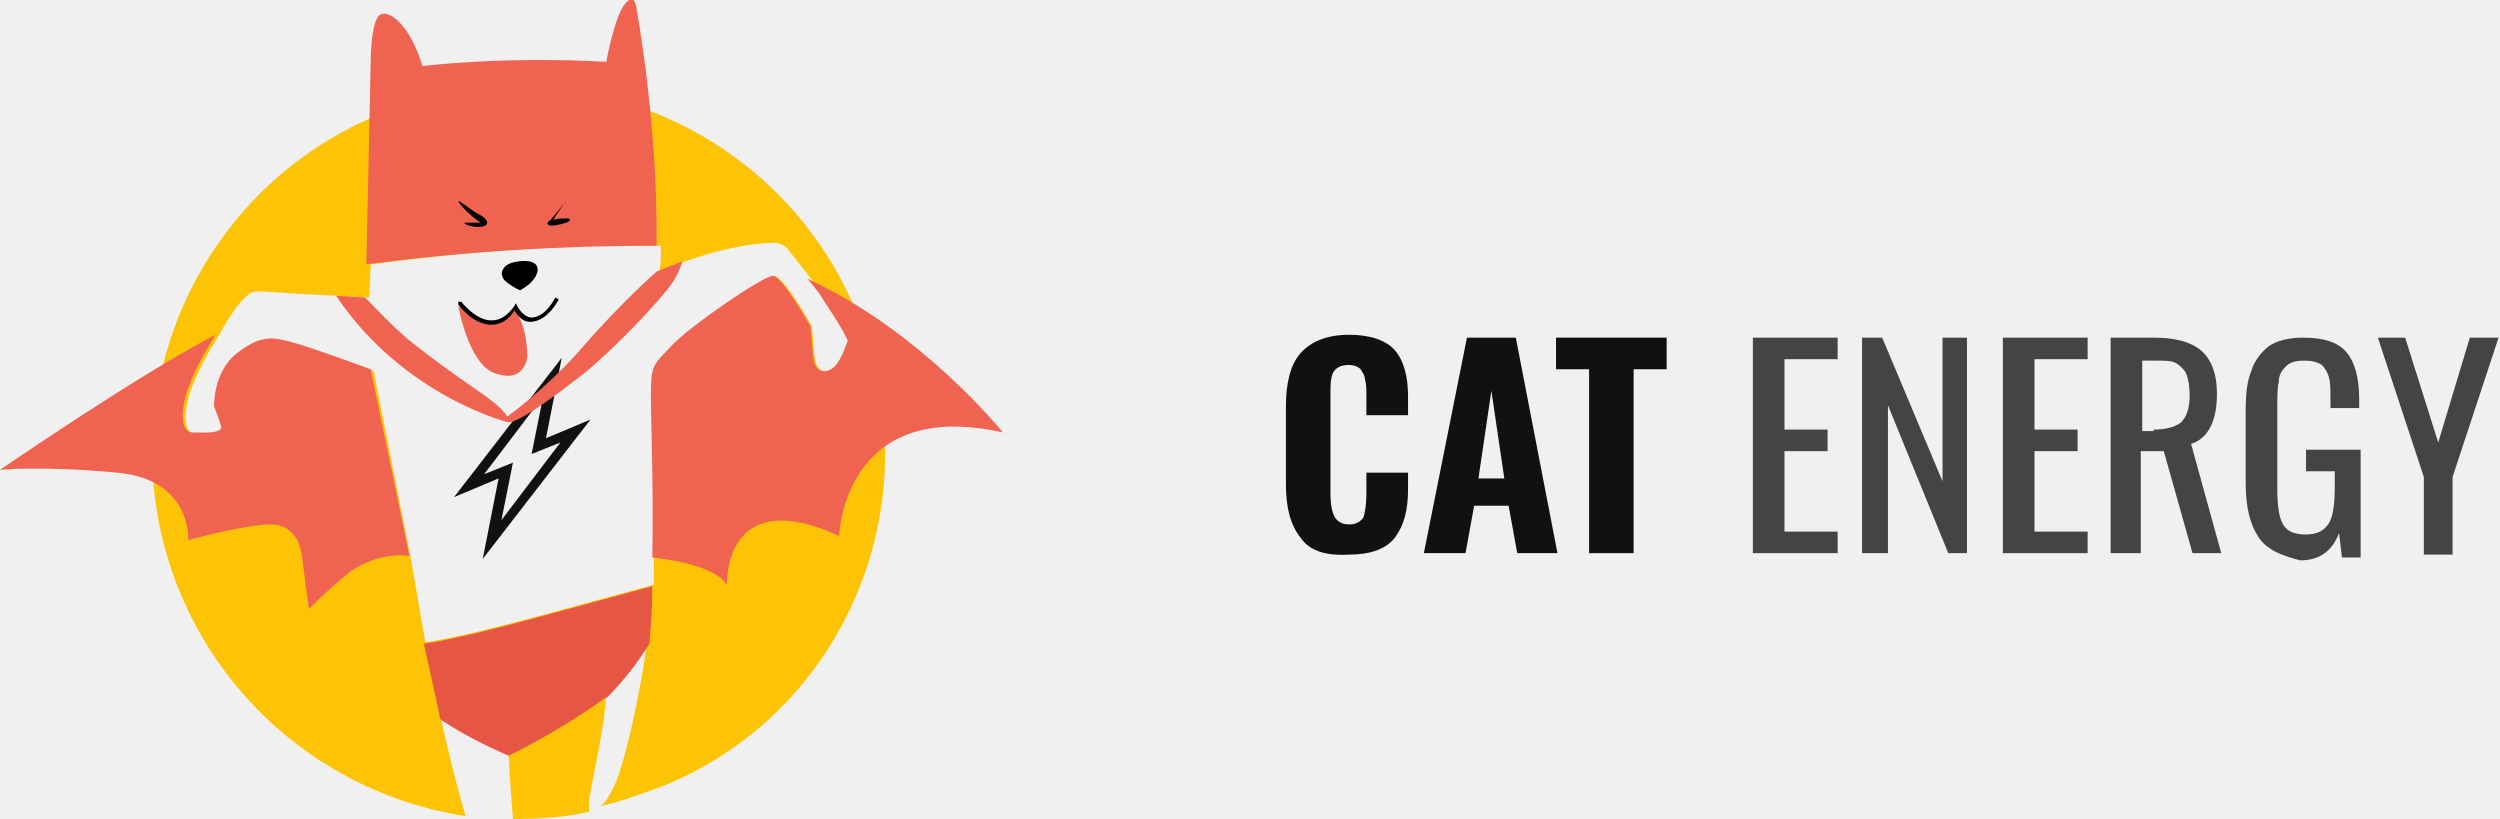
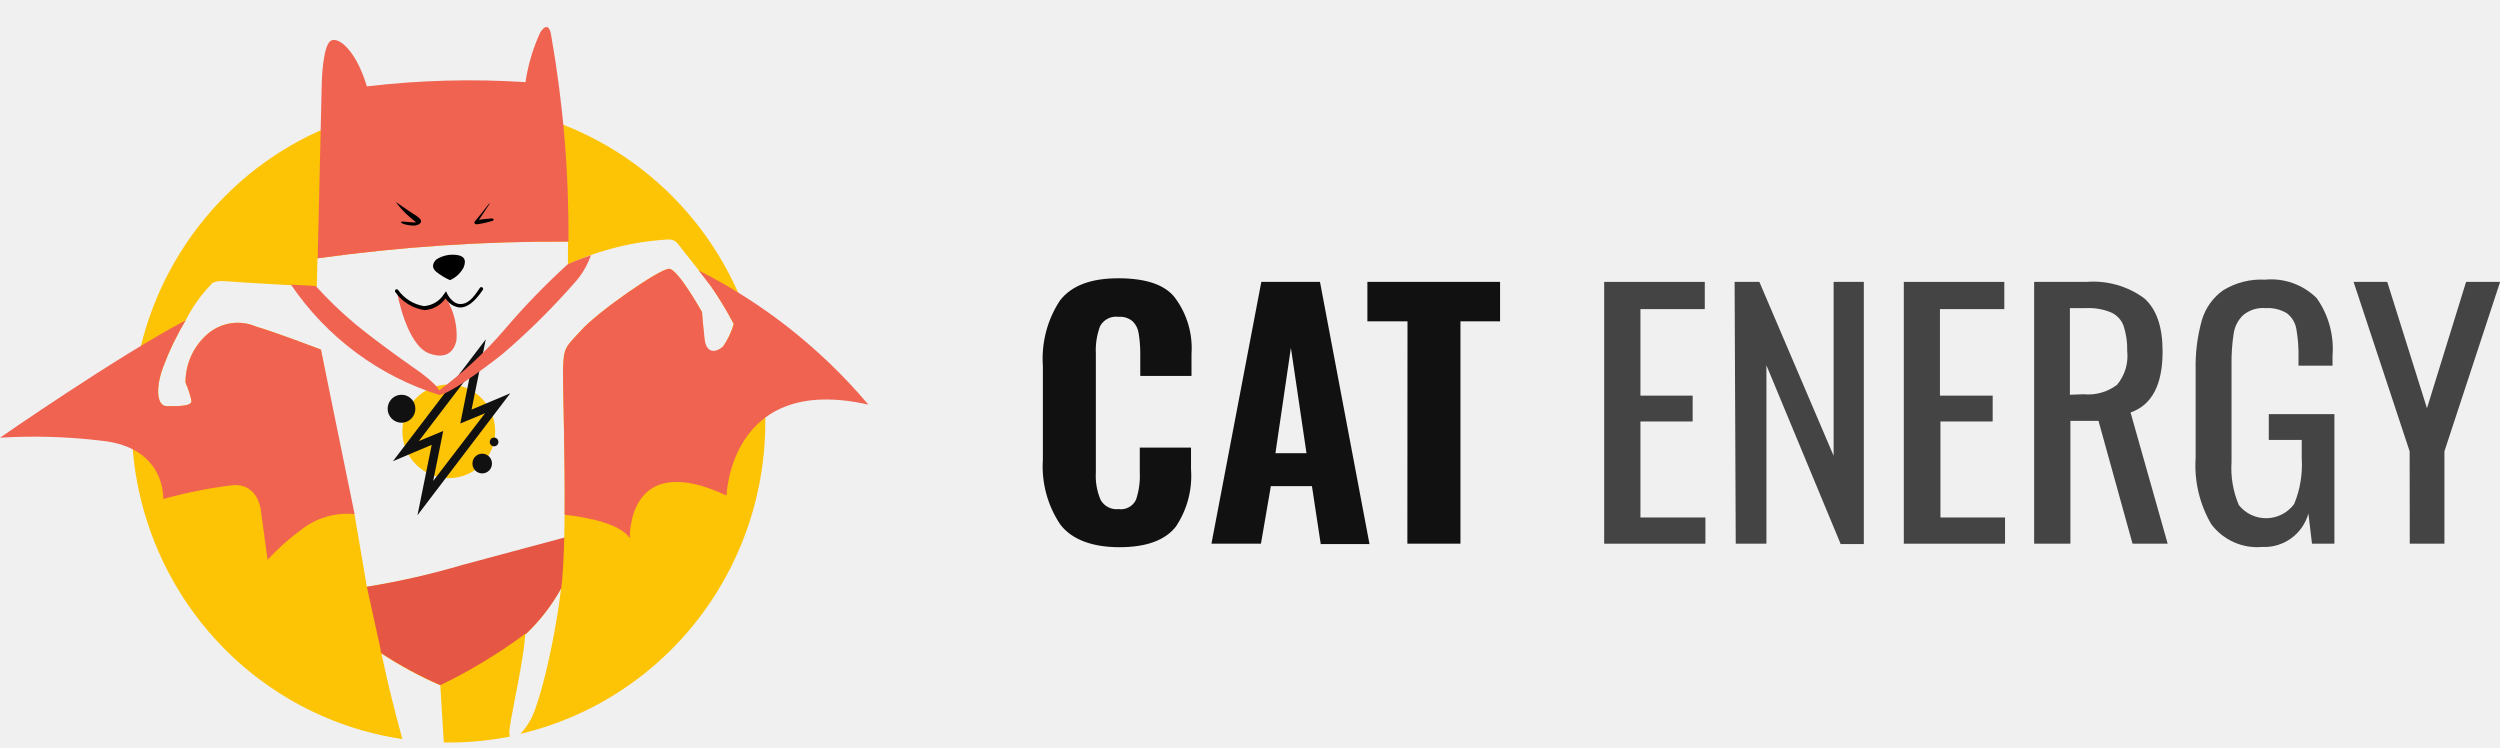
- <svg xmlns="http://www.w3.org/2000/svg" version="1.1" id="Layer_2_1_" x="0px" y="0px" viewBox="0 0 174 57" style="enable-background:new 0 0 174 57;" xml:space="preserve">
-   <style type="text/css">
- 	.st0{fill:#FDC305;}
- 	.st1{fill:#F06351;}
- 	.st2{fill:#E55645;}
- 	.st3{fill:#111111;}
- 	.st4{fill:#444444;}
- </style>
-   <path class="st0" d="M59.6,21.7C54.2,8.7,39.3,2.6,26.3,8S7.1,28.4,12.6,41.4c3.6,8.5,11.3,14.1,19.8,15.4c-0.6-2.1-1.2-4.4-1.7-6.8  c1.5,1,3.1,1.8,4.7,2.5l0,0c0,0,0.1,2.1,0.3,4.5c1.8,0,3.5-0.1,5.3-0.5c0-0.2,0-0.4,0-0.8c0.3-1.9,1.1-5.2,1.2-7.4  c1.1-1.1,2.1-2.3,2.9-3.7l0,0c0,0.1,0,0.3-0.1,0.4c-0.6,4.2-1.7,8.8-2.4,10c-0.2,0.4-0.5,0.9-0.8,1.1c1.4-0.3,2.7-0.8,4.1-1.3  C58.9,49.7,65.1,34.7,59.6,21.7z M58.2,25.5c-0.4,0.4-1.3,0.7-1.5-0.6c-0.1-1.3-0.2-2.2-0.2-2.2s-1.9-3.4-2.6-3.5  c-0.7,0-5.8,3.5-7.1,4.9c-1.2,1.3-1.4,1.2-1.4,3.5c0,1.7,0.2,8.1,0.1,13.1l0,0l0,0c0,0-2.2,0.6-8.1,2.2c-5.9,1.6-7.8,1.8-7.8,1.8  l-1-5.8l0,0l0,0l0,0l0,0l0,0l0,0L26,25.8c0,0-3.8-1.4-5.2-1.8c-1.4-0.4-2.3-0.7-4,0.6c-1.8,1.3-1.7,3.8-1.7,3.8s0.4,1,0.5,1.4  c0,0.5-1.2,0.4-2,0.4c-0.8,0-0.9-1.4-0.3-3.1c0.6-1.7,1.9-3.7,1.9-3.7s1.2-2.3,2.1-2.9c0,0,0.1-0.3,1.2-0.2c1.1,0.1,7.2,0.4,7.2,0.4  l0.1-2.3c6.7-0.9,13.4-1.4,20.2-1.3c0,0.6,0,1.2-0.1,1.8c0,0,4.4-2,8.1-2c0,0,0.4,0,0.8,0.4c0.3,0.4,2.4,3,2.6,3.4  c0.2,0.4,1.2,1.7,1.8,3C59,23.7,58.6,25.1,58.2,25.5z" />
-   <path class="st1" d="M56.2,19.4c0.5,0.6,0.9,1.1,1,1.3c0.2,0.4,1.2,1.7,1.8,3c0,0-0.4,1.3-0.9,1.8c-0.4,0.4-1.3,0.7-1.5-0.6  c-0.1-1.3-0.2-2.2-0.2-2.2s-1.9-3.4-2.6-3.5c-0.7,0-5.8,3.5-7.1,4.9c-1.2,1.3-1.4,1.2-1.4,3.5c0,1.5,0.2,6.6,0.1,11.2  c1.8,0.2,4.4,0.7,5.2,1.9c0,0-0.3-7.1,7.8-3.4c0,0,0.3-9.7,11.4-7.2C69.8,30.1,64.2,23.1,56.2,19.4z" />
-   <path class="st1" d="M45.7,17.1c0.1-8.5-1.4-16.5-1.4-16.5s-0.1-1.3-0.9-0.2c-0.7,1.1-1.2,3.9-1.2,3.9c-7.4-0.4-12.8,0.3-12.8,0.3  c-0.8-2.7-2.2-3.9-2.9-3.6s-0.7,3.3-0.7,3.3l-0.3,14.1C32.2,17.5,39,17.1,45.7,17.1z" />
-   <path class="st2" d="M45.2,44.8c0.1-1.1,0.2-2.5,0.2-4c0,0-2.2,0.6-8.1,2.2c-5.9,1.6-7.8,1.8-7.8,1.8l1.1,5c0,0.1,0,0.2,0.1,0.3  c1.5,1,3.1,1.8,4.7,2.5c4.4-2.2,6.8-4.1,6.8-4.1s0,0,0,0.1C43.4,47.4,44.4,46.1,45.2,44.8z" />
-   <path d="M31.9,14c0-0.1,1,0.7,1.4,0.9s0.6,0.4,0.6,0.6s-0.3,0.3-0.6,0.3s-0.9-0.1-1-0.3c0,0,0.6,0,0.9,0h0.3  C33.5,15.6,32.1,14.5,31.9,14z" />
-   <path d="M39.3,14.1c0,0-1,1.3-1.1,1.3s-0.2,0.3,0.2,0.3s1.1-0.2,1.2-0.3s0.1-0.2-0.1-0.2s-0.7,0-1,0.1L39.3,14.1  C39.4,14.1,39.4,14,39.3,14.1z" />
-   <path d="M36.2,20.2c0,0,0.8-0.4,1.1-1c0.3-0.6,0-0.9-0.4-1c-0.5-0.1-1.3,0-1.7,0.3c-0.4,0.4-0.3,0.7-0.1,1  C35.3,19.7,35.9,20.1,36.2,20.2z" />
-   <path class="st1" d="M35.8,21.4c0,0-0.2,0.4-0.5,0.6c-0.2,0.2-0.6,0.4-1,0.4c-0.6,0-1.1-0.2-1.5-0.4c-0.2-0.1-0.4-0.3-0.5-0.4  c-0.2-0.2-0.4-0.3-0.4-0.3s0.7,4.1,2.6,4.7c1.8,0.6,2.1-0.7,2.2-1.1c0-0.3,0-2.1-0.8-3.2C35.9,21.4,35.9,21.6,35.8,21.4z" />
-   <g>
-     <path d="M34.2,22.6C34.1,22.6,34.1,22.6,34.2,22.6c-1.3,0-2.3-1.4-2.3-1.4c0-0.1,0-0.2,0-0.2c0.1,0,0.2,0,0.2,0s1,1.3,2.1,1.3l0,0   c0.6,0,1.1-0.3,1.6-1l0.1-0.2l0.1,0.2c0,0,0.4,0.8,1,0.8c0.5,0,1.1-0.4,1.6-1.3c0-0.1,0.1-0.1,0.2,0c0.1,0,0.1,0.1,0,0.2   c-0.6,1-1.3,1.4-1.9,1.4c-0.6,0-0.9-0.5-1.1-0.8C35.4,22.3,34.8,22.6,34.2,22.6z" />
+ <svg xmlns="http://www.w3.org/2000/svg" width="174" height="52" viewBox="0 0 174 52" fill="none">
+   <g clip-path="url(#clip0)">
+     <path d="M51.582 20.854C50.097 17.265 47.705 14.131 44.646 11.765C41.586 9.399 37.965 7.883 34.143 7.368C30.321 6.853 26.433 7.357 22.865 8.831C19.297 10.304 16.174 12.695 13.807 15.765C11.44 18.835 9.912 22.478 9.376 26.329C8.84 30.18 9.313 34.106 10.75 37.715C12.186 41.324 14.535 44.491 17.562 46.899C20.59 49.307 24.19 50.873 28.005 51.44C27.505 49.624 26.997 47.617 26.549 45.488C27.852 46.34 29.224 47.082 30.649 47.703C30.649 47.703 30.753 49.58 30.89 51.675C32.431 51.701 33.97 51.564 35.482 51.266C35.443 51.048 35.443 50.824 35.482 50.606C35.732 48.981 36.421 46.053 36.559 44.167C37.552 43.23 38.395 42.142 39.057 40.943L39.005 41.326C38.531 45.027 37.541 48.981 36.938 50.076C36.742 50.438 36.502 50.774 36.223 51.075C39.341 50.337 42.263 48.924 44.785 46.934C47.308 44.943 49.372 42.423 50.833 39.548C52.294 36.673 53.118 33.512 53.247 30.284C53.377 27.056 52.808 23.838 51.582 20.854ZM50.316 24.147C49.937 24.521 49.153 24.773 49.023 23.643C48.894 22.514 48.86 21.723 48.86 21.723C48.86 21.723 47.197 18.742 46.577 18.708C45.957 18.673 41.555 21.723 40.392 23.052C39.384 24.173 39.186 24.095 39.186 26.067C39.186 27.553 39.376 33.167 39.272 37.459L32.251 39.345C30.045 39.983 27.801 40.483 25.532 40.839L24.671 35.773H24.55L22.336 24.33C22.336 24.33 19.054 23.078 17.848 22.74C17.282 22.49 16.657 22.408 16.046 22.505C15.436 22.602 14.865 22.874 14.403 23.287C13.931 23.704 13.553 24.218 13.296 24.796C13.039 25.373 12.908 25.999 12.912 26.632C13.095 27.036 13.233 27.459 13.326 27.892C13.369 28.309 12.292 28.266 11.603 28.266C10.914 28.266 10.81 27.015 11.353 25.546C11.777 24.417 12.301 23.329 12.921 22.296C13.387 21.374 13.988 20.527 14.704 19.785C14.704 19.785 14.825 19.49 15.781 19.577C16.737 19.664 22.052 19.95 22.052 19.95L22.095 17.978C27.872 17.173 33.699 16.784 39.531 16.814C39.531 17.344 39.531 17.874 39.531 18.404C41.739 17.387 44.118 16.797 46.542 16.666C46.672 16.663 46.801 16.692 46.917 16.751C47.032 16.81 47.132 16.897 47.206 17.005C47.499 17.378 49.282 19.611 49.489 19.933C50.068 20.768 50.594 21.638 51.065 22.54C50.904 23.11 50.651 23.651 50.316 24.139V24.147Z" fill="#FDC305" />
+     <path d="M48.636 18.829C49.041 19.351 49.394 19.811 49.498 19.95C50.077 20.785 50.603 21.656 51.074 22.557C50.91 23.109 50.66 23.631 50.333 24.104C49.954 24.477 49.17 24.729 49.041 23.6C48.912 22.47 48.86 21.723 48.86 21.723C48.86 21.723 47.198 18.742 46.578 18.708C45.957 18.673 41.555 21.723 40.392 23.052C39.385 24.173 39.186 24.095 39.186 26.067C39.186 27.371 39.333 31.846 39.298 35.825C40.858 35.999 43.149 36.434 43.838 37.459C43.838 37.459 43.588 31.22 50.566 34.487C50.566 34.487 50.807 25.981 60.438 28.162C57.164 24.284 53.151 21.111 48.636 18.829Z" fill="#F06351" />
+     <path d="M39.565 16.814C39.6 11.999 39.197 7.191 38.359 2.45C38.359 2.45 38.23 1.321 37.61 2.242C37.098 3.343 36.75 4.514 36.576 5.717C32.894 5.479 29.198 5.578 25.533 6.013C24.826 3.623 23.62 2.537 23.043 2.824C22.466 3.111 22.397 5.674 22.397 5.674L22.113 17.978C27.896 17.172 33.728 16.783 39.565 16.814Z" fill="#F06351" />
+     <path d="M39.065 40.943C39.177 40.014 39.237 38.78 39.272 37.416L32.252 39.301C30.046 39.955 27.802 40.468 25.533 40.839L26.489 45.184C26.489 45.279 26.489 45.375 26.549 45.47C27.852 46.323 29.224 47.064 30.649 47.686C32.733 46.681 34.717 45.48 36.576 44.097V44.15C37.565 43.217 38.404 42.135 39.065 40.943Z" fill="#E55645" />
+     <path d="M27.566 14.094C27.523 14.007 28.427 14.685 28.78 14.893C29.133 15.102 29.306 15.258 29.306 15.406C29.306 15.554 29.082 15.701 28.772 15.701C28.462 15.701 27.979 15.597 27.91 15.475C27.841 15.354 28.427 15.475 28.72 15.475H28.97C28.439 15.084 27.967 14.619 27.566 14.094Z" fill="black" />
+     <path d="M34.026 14.189C34.026 14.189 33.165 15.302 33.087 15.354C33.01 15.406 32.941 15.649 33.251 15.606C33.607 15.552 33.959 15.471 34.302 15.362C34.397 15.31 34.362 15.189 34.199 15.206C34.035 15.223 33.613 15.249 33.337 15.302L34.069 14.198C34.069 14.198 34.095 14.094 34.026 14.189Z" fill="black" />
+     <path d="M31.322 19.498C31.721 19.321 32.051 19.016 32.26 18.63C32.502 18.056 32.26 17.839 31.881 17.761C31.36 17.665 30.822 17.77 30.374 18.056C30.038 18.378 30.081 18.69 30.374 18.925C30.665 19.155 30.983 19.348 31.322 19.498Z" fill="black" />
+     <path d="M31.011 20.593C30.912 20.79 30.778 20.967 30.615 21.115C30.37 21.314 30.068 21.429 29.754 21.445C29.279 21.492 28.805 21.355 28.427 21.062C28.253 20.96 28.099 20.828 27.971 20.672C27.884 20.577 27.779 20.503 27.66 20.454C27.66 20.454 28.306 24.026 29.874 24.599C31.442 25.172 31.735 23.939 31.778 23.608C31.83 22.62 31.584 21.638 31.072 20.793C31.072 20.532 31.054 20.706 31.011 20.593Z" fill="#F06351" />
+     <path d="M29.547 21.584C29.144 21.525 28.757 21.385 28.409 21.172C28.061 20.958 27.759 20.676 27.523 20.341C27.502 20.317 27.49 20.287 27.49 20.254C27.49 20.222 27.502 20.192 27.523 20.168C27.534 20.156 27.547 20.147 27.562 20.14C27.577 20.134 27.593 20.131 27.609 20.131C27.625 20.131 27.641 20.134 27.655 20.14C27.67 20.147 27.684 20.156 27.695 20.168C27.908 20.469 28.178 20.725 28.491 20.921C28.802 21.116 29.15 21.247 29.512 21.306C29.799 21.284 30.077 21.194 30.323 21.043C30.568 20.892 30.775 20.684 30.925 20.437L31.046 20.272L31.132 20.463C31.132 20.463 31.459 21.123 31.993 21.158C32.527 21.193 32.906 20.793 33.397 20.037C33.416 20.01 33.444 19.99 33.476 19.984C33.509 19.977 33.542 19.984 33.57 20.003C33.597 20.021 33.616 20.05 33.623 20.082C33.629 20.115 33.622 20.149 33.604 20.176C33.03 21.028 32.487 21.436 31.976 21.401C31.779 21.375 31.589 21.304 31.422 21.195C31.255 21.085 31.115 20.939 31.011 20.767C30.843 21.005 30.624 21.201 30.37 21.342C30.117 21.484 29.836 21.566 29.547 21.584Z" fill="black" />
+     <path d="M31.235 33.279C33.019 33.279 34.465 31.821 34.465 30.021C34.465 28.221 33.019 26.763 31.235 26.763C29.451 26.763 28.005 28.221 28.005 30.021C28.005 31.821 29.451 33.279 31.235 33.279Z" fill="#FDC305" />
+     <path d="M35.516 27.371L32.82 28.509L33.811 23.617L27.35 32.098L30.047 30.959L29.056 35.86L35.516 27.371ZM29.151 30.699L32.734 25.998L32.036 29.474L33.759 28.761L30.15 33.471L30.848 29.995L29.151 30.699Z" fill="#111111" />
+     <path d="M27.945 29.422C28.477 29.422 28.91 28.986 28.91 28.448C28.91 27.911 28.477 27.475 27.945 27.475C27.412 27.475 26.98 27.911 26.98 28.448C26.98 28.986 27.412 29.422 27.945 29.422Z" fill="#111111" />
+     <path d="M33.561 32.949C33.937 32.949 34.242 32.642 34.242 32.263C34.242 31.884 33.937 31.576 33.561 31.576C33.185 31.576 32.881 31.884 32.881 32.263C32.881 32.642 33.185 32.949 33.561 32.949Z" fill="#111111" />
+     <path d="M34.388 31.064C34.555 31.064 34.69 30.928 34.69 30.76C34.69 30.592 34.555 30.456 34.388 30.456C34.222 30.456 34.087 30.592 34.087 30.76C34.087 30.928 34.222 31.064 34.388 31.064Z" fill="#111111" />
+     <path d="M39.522 18.386C37.967 19.8 36.503 21.312 35.138 22.913C33.778 24.503 32.243 25.931 30.564 27.171C30.374 26.71 29.159 25.85 29.159 25.85C29.159 25.85 26.454 23.982 24.68 22.514C23.721 21.708 22.817 20.837 21.975 19.907L20.252 19.811C22.739 23.476 26.383 26.183 30.589 27.492C31.33 27.371 33.415 25.868 34.974 24.642C36.819 23.06 38.546 21.344 40.143 19.507C40.572 18.993 40.904 18.404 41.125 17.769C40.143 18.099 39.522 18.386 39.522 18.386Z" fill="#F06351" />
+     <path d="M22.337 24.33C22.337 24.33 19.055 23.078 17.849 22.74C17.282 22.49 16.657 22.408 16.047 22.505C15.436 22.602 14.866 22.874 14.403 23.287C13.931 23.704 13.554 24.218 13.296 24.796C13.039 25.373 12.908 25.999 12.913 26.632C13.095 27.036 13.233 27.459 13.326 27.892C13.369 28.309 12.293 28.266 11.603 28.266C10.914 28.266 10.811 27.015 11.354 25.546C11.777 24.417 12.302 23.329 12.921 22.296C8.227 24.764 0 30.464 0 30.464C2.353 30.321 4.714 30.391 7.055 30.673C11.578 31.133 11.362 34.731 11.362 34.731C12.953 34.288 14.574 33.966 16.212 33.766C18.038 33.645 18.168 35.608 18.168 35.608L18.624 38.962C19.317 38.206 20.082 37.519 20.907 36.912C21.97 36.053 23.324 35.648 24.68 35.782L22.337 24.33Z" fill="#F06351" />
+     <path d="M73.79 36.495C72.903 35.168 72.478 33.581 72.584 31.985V25.468C72.472 23.86 72.89 22.259 73.773 20.915C74.571 19.878 75.935 19.362 77.864 19.368C79.794 19.374 81.1 19.829 81.784 20.732C82.617 21.852 83.023 23.237 82.929 24.634V26.163H79.363V24.503C79.358 24.067 79.321 23.631 79.251 23.2C79.208 22.888 79.066 22.599 78.846 22.375C78.711 22.257 78.553 22.168 78.383 22.113C78.213 22.058 78.034 22.038 77.856 22.053C77.6 22.015 77.339 22.056 77.108 22.173C76.876 22.29 76.686 22.475 76.564 22.705C76.337 23.315 76.237 23.966 76.271 24.616V32.889C76.231 33.544 76.347 34.199 76.607 34.8C76.731 35.017 76.915 35.193 77.137 35.305C77.359 35.418 77.609 35.463 77.856 35.434C78.098 35.469 78.345 35.425 78.562 35.31C78.778 35.195 78.953 35.013 79.062 34.791C79.27 34.18 79.361 33.534 79.329 32.889V31.151H82.895V32.654C83 34.072 82.626 35.483 81.835 36.66C81.077 37.615 79.768 38.085 77.907 38.085C76.047 38.085 74.591 37.563 73.79 36.495Z" fill="#111111" />
+     <path d="M87.788 19.62H91.871L95.317 37.867H91.923L91.311 33.836H88.451L87.762 37.841H84.317L87.788 19.62ZM90.932 31.542L89.847 24.208L88.77 31.542H90.932Z" fill="#111111" />
+     <path d="M97.962 22.366H95.171V19.62H104.405V22.366H101.648V37.841H97.953L97.962 22.366Z" fill="#111111" />
+     <path d="M111.65 19.62H118.653V21.514H114.174V27.536H117.809V29.335H114.174V36.017H118.696V37.841H111.65V19.62Z" fill="#444444" />
+     <path d="M120.729 19.62H122.452L127.62 31.724V19.62H129.722V37.867H128.111L122.943 25.424V37.841H120.807L120.729 19.62Z" fill="#444444" />
+     <path d="M132.505 19.62H139.499V21.514H135.02V27.536H138.69V29.335H135.055V36.017H139.551V37.841H132.505V19.62Z" fill="#444444" />
+     <path d="M141.576 19.62H145.211C146.643 19.504 148.07 19.907 149.234 20.758C150.095 21.514 150.517 22.748 150.517 24.46C150.517 26.777 149.773 28.194 148.286 28.709L150.87 37.841H148.424L146.055 29.291H144.1V37.841H141.576V19.62ZM145.021 27.44C145.851 27.521 146.681 27.286 147.347 26.78C147.618 26.457 147.82 26.081 147.942 25.676C148.063 25.271 148.101 24.846 148.053 24.425C148.071 23.836 147.986 23.248 147.804 22.687C147.73 22.481 147.615 22.291 147.467 22.13C147.319 21.969 147.141 21.839 146.942 21.749C146.383 21.518 145.78 21.414 145.176 21.445H144.065V27.475L145.021 27.44Z" fill="#444444" />
+     <path d="M153.911 36.495C153.088 35.093 152.707 33.471 152.817 31.846V25.763C152.788 24.59 152.933 23.418 153.248 22.288C153.497 21.438 154.026 20.699 154.747 20.194C155.618 19.664 156.626 19.41 157.641 19.464C158.298 19.401 158.961 19.483 159.582 19.705C160.204 19.927 160.771 20.284 161.242 20.75C162.068 21.918 162.459 23.343 162.344 24.773V25.451H159.976V24.886C159.992 24.21 159.94 23.535 159.821 22.87C159.742 22.444 159.509 22.063 159.166 21.801C158.719 21.535 158.202 21.411 157.684 21.445C157.122 21.396 156.562 21.571 156.125 21.931C155.768 22.273 155.534 22.726 155.462 23.218C155.353 23.933 155.304 24.657 155.315 25.381V32.15C155.247 33.178 155.421 34.209 155.824 35.156C156.057 35.448 156.354 35.681 156.691 35.84C157.028 35.998 157.396 36.076 157.768 36.068C158.139 36.061 158.504 35.968 158.835 35.796C159.165 35.624 159.452 35.379 159.674 35.078C160.089 34.076 160.269 32.99 160.2 31.907V30.621H157.908V28.822H162.474V37.841H160.914L160.665 35.747C160.467 36.443 160.042 37.051 159.459 37.472C158.876 37.893 158.168 38.103 157.452 38.067C156.778 38.127 156.1 38.014 155.481 37.739C154.862 37.465 154.322 37.036 153.911 36.495Z" fill="#444444" />
+     <path d="M167.711 31.411L163.809 19.62H166.152L168.917 28.414L171.639 19.62H174.008L170.132 31.411V37.841H167.72L167.711 31.411Z" fill="#444444" />
  </g>
-   <path class="st3" d="M41.1,29.2L38,30.5l1.1-5.6l-7.5,9.7l3.1-1.3l-1.1,5.6L41.1,29.2z M33.7,33l4.1-5.4l-0.8,4l2-0.8l-4.1,5.4  l0.8-4L33.7,33z" />
-   <path class="st1" d="M45.7,18.9c0,0-2.5,2.2-5.1,5.2C38.1,27,35.3,29,35.3,29c-0.2-0.5-1.6-1.5-1.6-1.5s-3.1-2.1-5.2-3.8  c-1.2-1-2.3-2.2-3.1-3c-0.3,0-1.1-0.1-2-0.1c4.7,7,12,8.8,12,8.8c0.9-0.1,3.3-1.9,5.1-3.3c1.8-1.4,4.8-4.5,5.9-5.9  c0.6-0.7,0.9-1.4,1.1-2C46.4,18.6,45.7,18.9,45.7,18.9z" />
-   <path class="st1" d="M25.8,25.7c0,0-3.8-1.4-5.2-1.8c-1.4-0.4-2.3-0.7-4,0.6c-1.8,1.3-1.7,3.8-1.7,3.8s0.4,1,0.5,1.4  c0,0.5-1.2,0.4-2,0.4c-0.8,0-0.9-1.4-0.3-3.1c0.6-1.7,1.9-3.7,1.9-3.7c-5.4,2.8-15,9.4-15,9.4s2.9-0.3,8.2,0.2  c5.2,0.5,4.9,4.7,4.9,4.7s3.5-1,5.6-1.1c2.1-0.1,2.3,2.1,2.3,2.1l0.5,3.8c0,0,0.5-0.6,2.6-2.4c1.9-1.5,3.9-1.4,4.4-1.3l0,0  L25.8,25.7z" />
-   <g>
-     <path class="st3" d="M90.5,37.4c-0.7-0.9-1-2.1-1-3.7v-5.4c0-1.6,0.3-2.9,1-3.7c0.7-0.8,1.8-1.3,3.4-1.3c1.5,0,2.6,0.4,3.2,1.1   c0.6,0.7,0.9,1.8,0.9,3.2v1.3h-2.9v-1.4c0-0.4,0-0.8-0.1-1.1c0-0.3-0.2-0.5-0.3-0.7c-0.2-0.2-0.5-0.3-0.8-0.3   c-0.6,0-0.9,0.2-1.1,0.5c-0.2,0.4-0.2,0.9-0.2,1.6v6.9c0,0.7,0.1,1.2,0.3,1.6c0.2,0.3,0.5,0.5,1,0.5c0.5,0,0.8-0.2,1-0.5   c0.1-0.3,0.2-0.9,0.2-1.6v-1.5h2.9v1.2c0,1.4-0.3,2.5-0.9,3.3c-0.6,0.8-1.7,1.2-3.2,1.2C92.2,38.7,91.1,38.3,90.5,37.4z" />
-     <path class="st3" d="M102.1,23.5h3.4l2.9,15h-2.8l-0.6-3.3h-2.4l-0.6,3.3h-2.9L102.1,23.5z M104.7,33.3l-0.9-6.1l-0.9,6.1H104.7z" />
-     <path class="st3" d="M110.6,25.7h-2.3v-2.2h7.7v2.2h-2.3v12.8h-3.1V25.7H110.6z" />
-     <path class="st4" d="M122,23.5h5.9V25h-3.7v4.9h3v1.5h-3V37h3.7v1.5H122V23.5z" />
-     <path class="st4" d="M129.6,23.5h1.4l4.2,10v-10h1.7v15h-1.3l-4.2-10.3v10.3h-1.8V23.5z" />
-     <path class="st4" d="M139.4,23.5h5.9V25h-3.7v4.9h3v1.5h-3V37h3.7v1.5h-5.9V23.5z" />
-     <path class="st4" d="M146.9,23.5h3c1.5,0,2.6,0.3,3.3,0.9s1.1,1.6,1.1,3c0,1.9-0.6,3.1-1.8,3.5l2.1,7.6h-2l-2-7.1h-1.6v7.1h-2.1   V23.5z M149.9,29.9c0.9,0,1.5-0.2,1.9-0.5c0.4-0.4,0.6-1,0.6-1.9c0-0.6-0.1-1.1-0.2-1.4c-0.1-0.3-0.4-0.6-0.7-0.8   c-0.3-0.2-0.8-0.2-1.5-0.2h-0.9V30h0.8V29.9z" />
-     <path class="st4" d="M157.2,37.4c-0.6-0.9-0.9-2.1-0.9-3.8v-5c0-1.2,0.1-2.1,0.4-2.8c0.2-0.7,0.7-1.3,1.2-1.7   c0.6-0.4,1.4-0.6,2.4-0.6c1.4,0,2.4,0.3,3,1s0.9,1.8,0.9,3.3v0.6h-2v-0.5c0-0.7,0-1.3-0.1-1.6c-0.1-0.4-0.3-0.7-0.5-0.9   c-0.3-0.2-0.7-0.3-1.2-0.3c-0.6,0-1,0.1-1.3,0.4s-0.5,0.6-0.5,1.1c-0.1,0.4-0.1,1-0.1,1.8v5.6c0,1.1,0.1,2,0.4,2.5   c0.3,0.5,0.8,0.7,1.6,0.7c0.8,0,1.3-0.3,1.6-0.8s0.4-1.4,0.4-2.6v-1h-2v-1.5h3.8v7.5h-1.3l-0.2-1.7c-0.5,1.3-1.4,1.9-2.7,1.9   C158.9,38.7,157.8,38.3,157.2,37.4z" />
-     <path class="st4" d="M168.7,33.2l-3.2-9.7h1.9l2.3,7.3l2.2-7.3h2l-3.2,9.7v5.4h-2V33.2z" />
-   </g>
+   <defs>
+     <clipPath id="clip0">
+       <rect width="174" height="51.683" fill="white" />
+     </clipPath>
+   </defs>
</svg>
